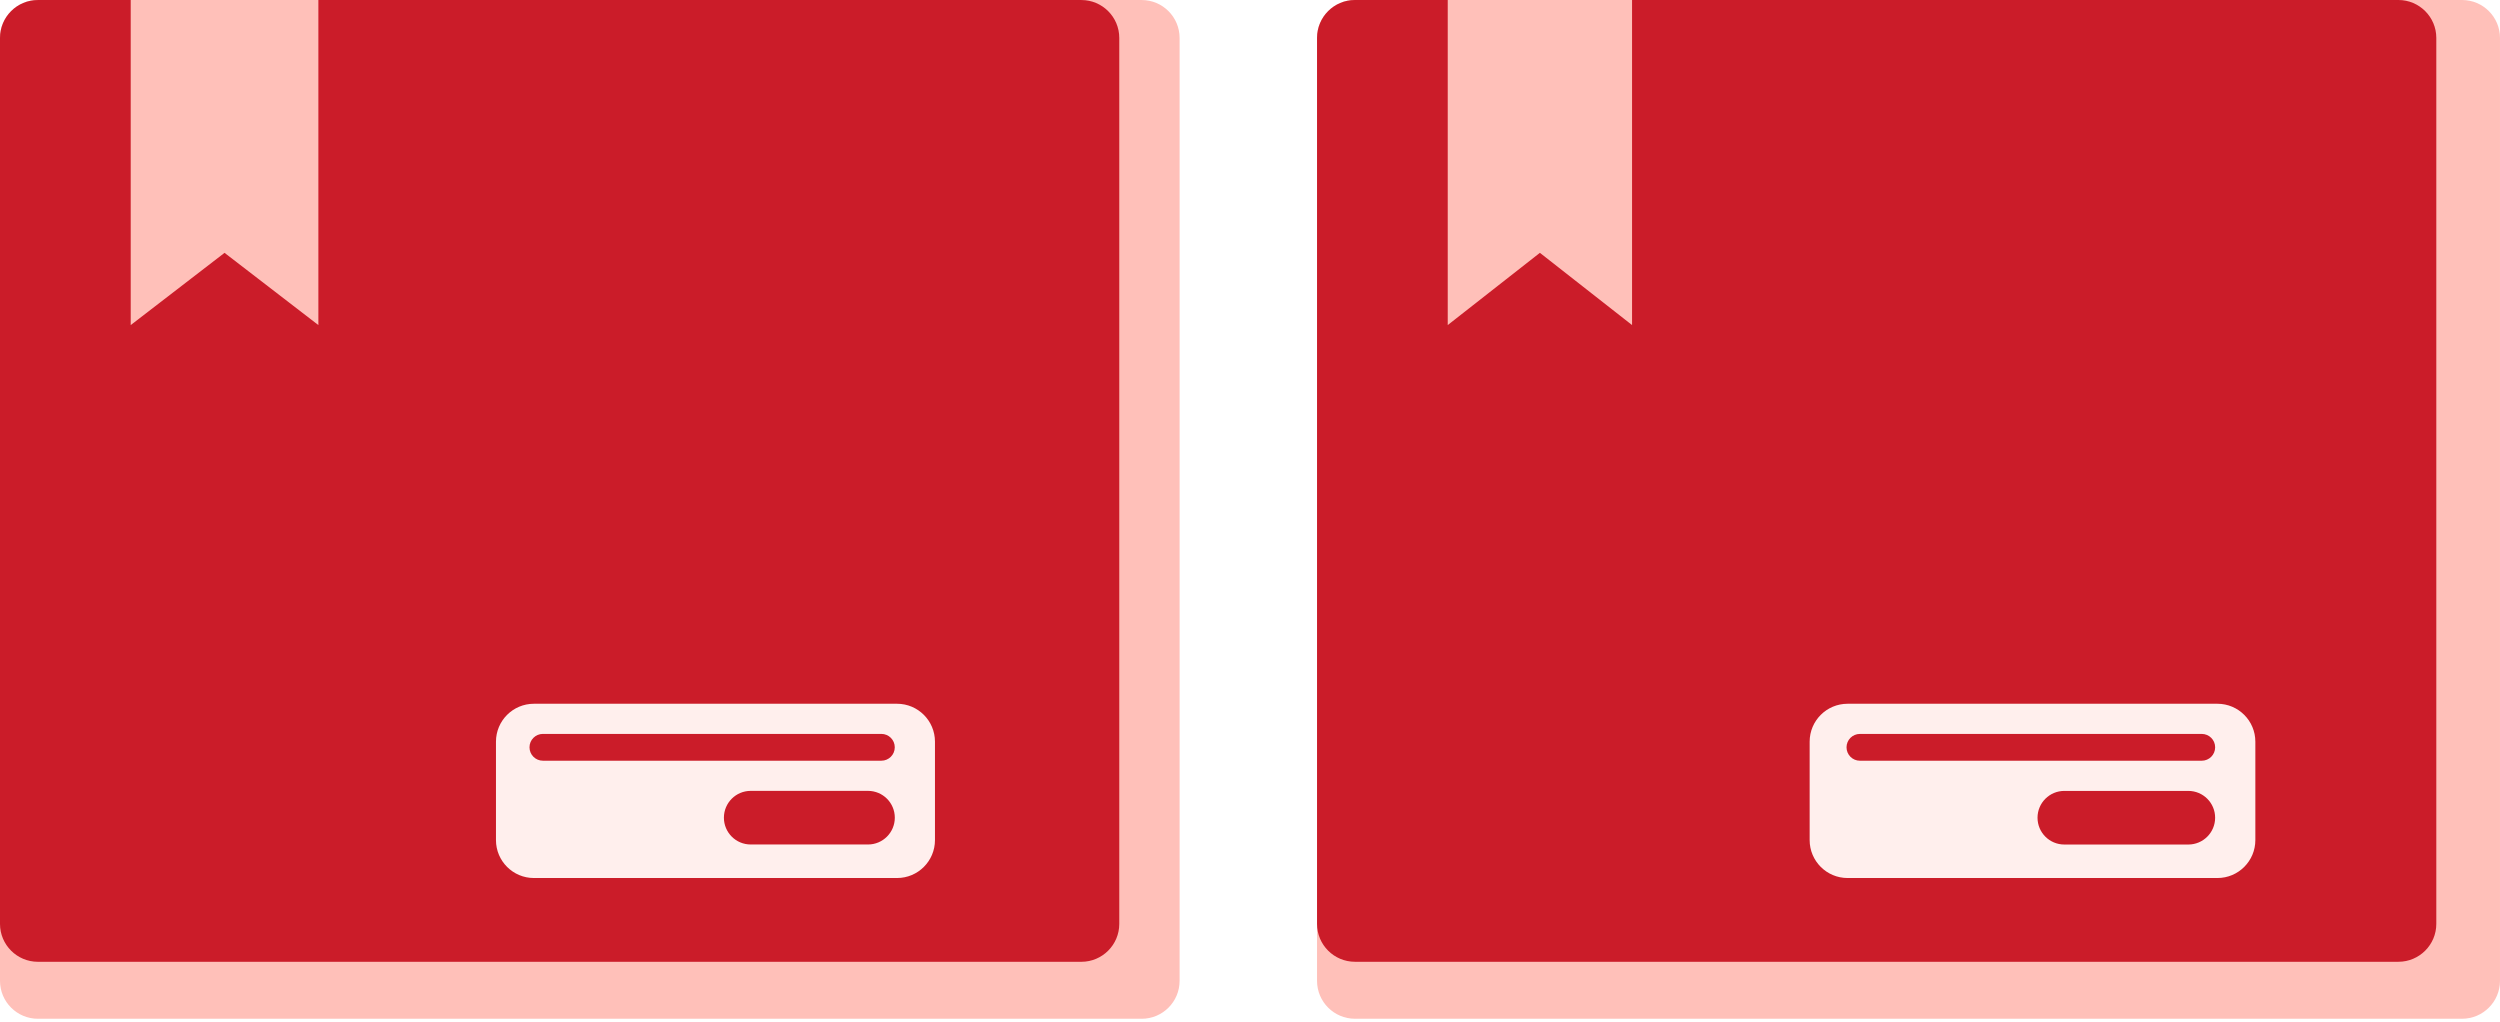
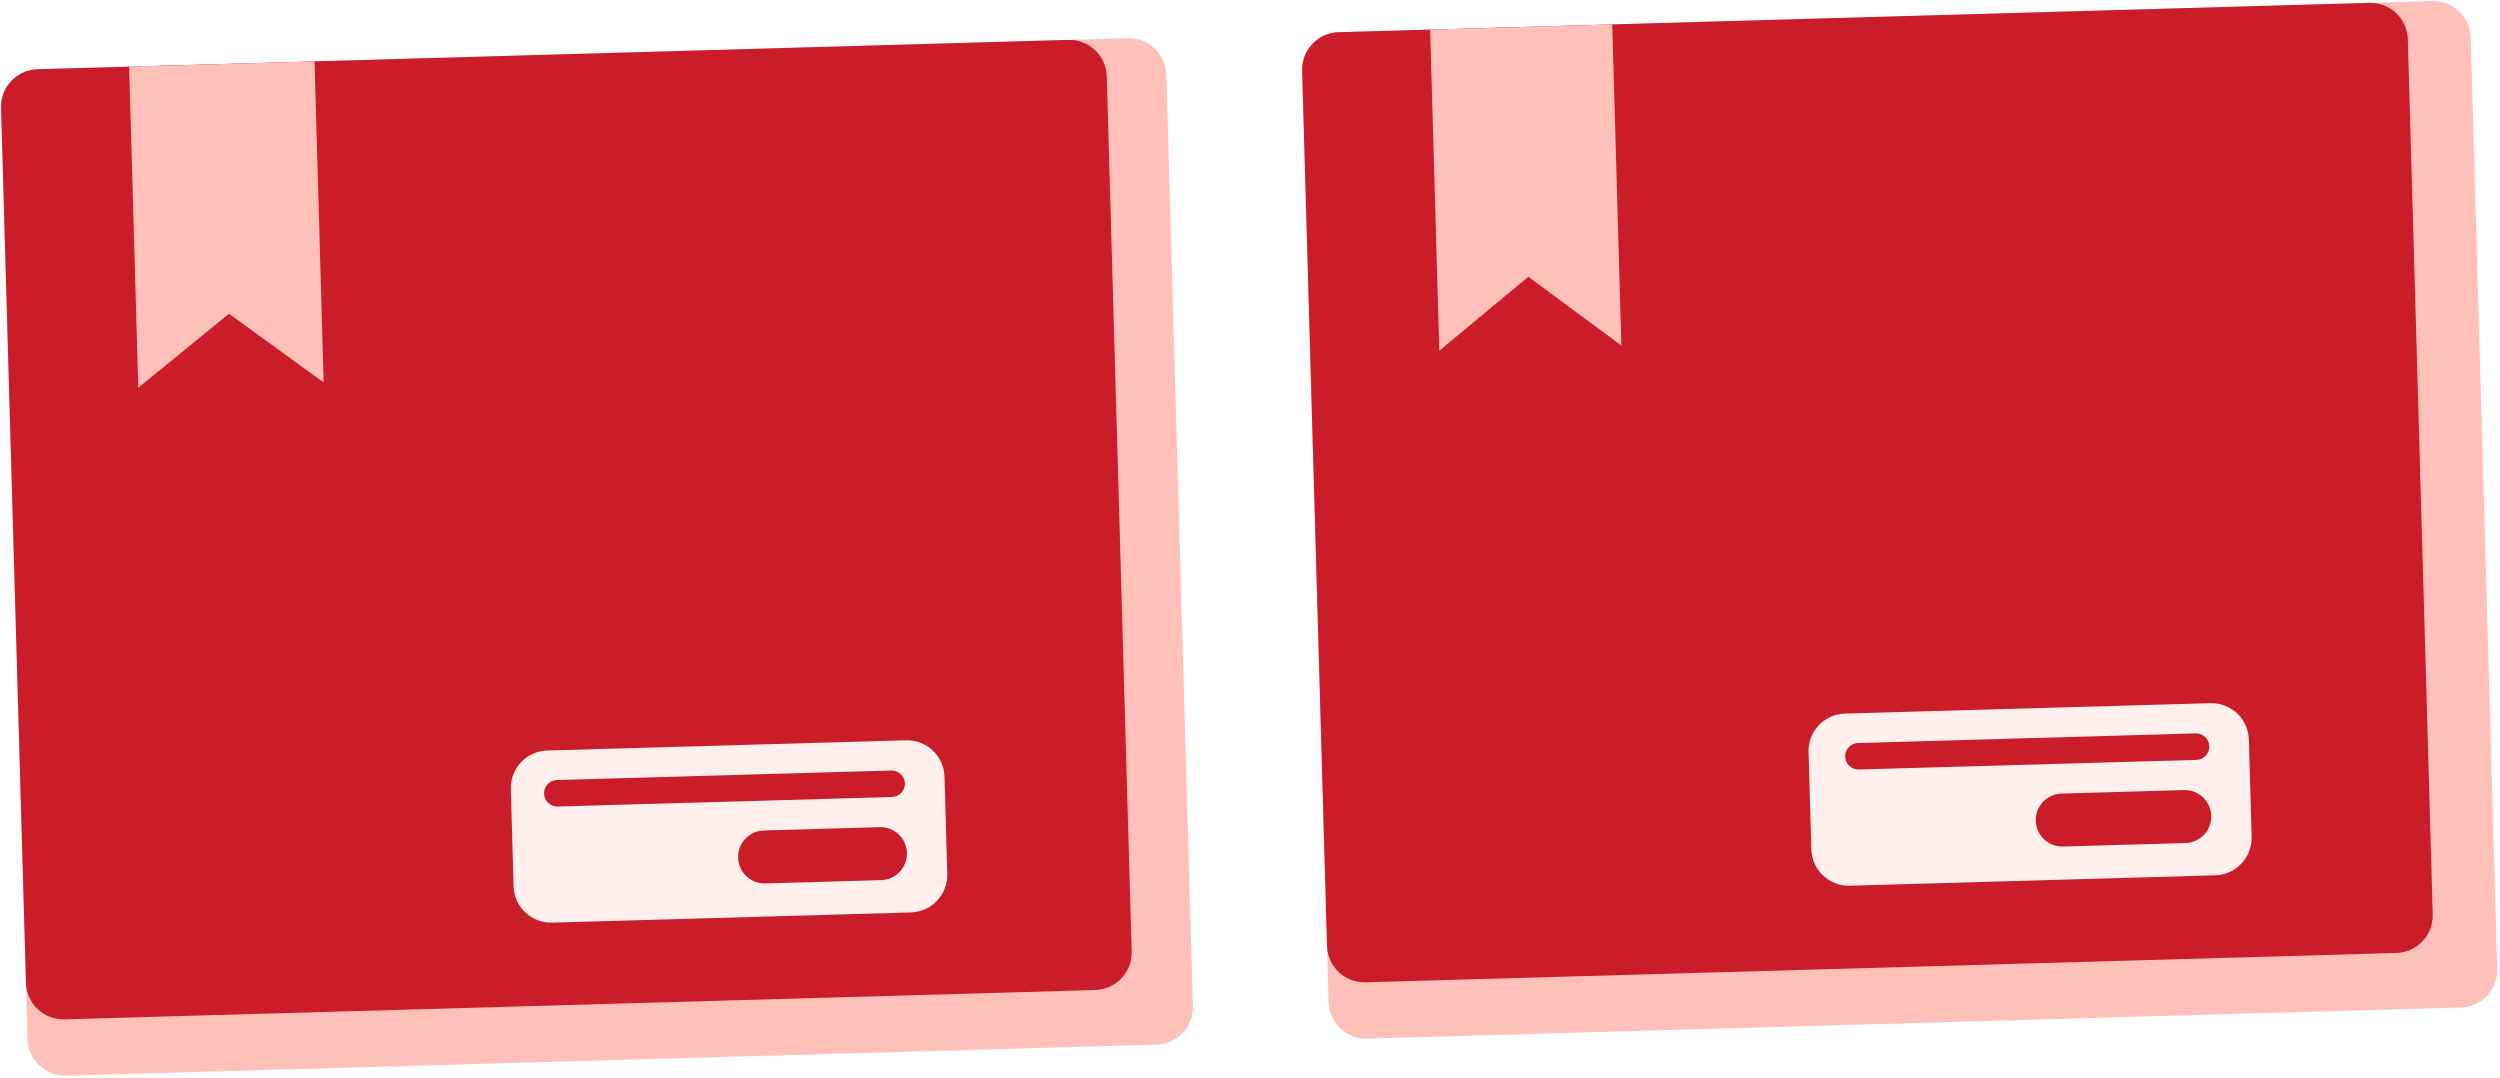
- <svg xmlns="http://www.w3.org/2000/svg" width="328" height="134" viewBox="0 0 328 134" fill="none">
-   <rect x="172.795" width="155.203" height="133.659" rx="4.977" fill="#FFC0B9" />
-   <rect y="0.003" width="154.763" height="133.659" rx="4.977" fill="#FFC0B9" />
-   <rect x="172.795" width="146.849" height="126.185" rx="4.977" fill="#CB1C29" />
-   <rect y="0.003" width="146.849" height="126.185" rx="4.977" fill="#CB1C29" />
-   <rect x="237.426" y="92.333" width="58.476" height="22.863" rx="4.977" fill="#FFEFED" />
-   <rect x="65.071" y="92.333" width="57.597" height="22.863" rx="4.977" fill="#FFEFED" />
-   <rect x="242.264" y="96.29" width="48.364" height="3.517" rx="1.759" fill="#CB1C29" />
-   <rect x="69.47" y="96.288" width="47.924" height="3.517" rx="1.759" fill="#CB1C29" />
-   <path d="M189.943 0H214.125V42.648L202.034 33.171L189.943 42.648V0Z" fill="#FFC0B9" />
-   <path d="M17.149 0.003H41.771V42.651L29.46 33.173L17.149 42.651V0.003Z" fill="#FFC0B9" />
-   <rect x="267.323" y="103.767" width="23.302" height="7.035" rx="3.517" fill="#CB1C29" />
-   <rect x="94.976" y="103.762" width="22.423" height="7.035" rx="3.517" fill="#CB1C29" />
+ <svg xmlns="http://www.w3.org/2000/svg" width="311" height="134" viewBox="0 0 311 134" fill="none">
+   <rect x="161.853" y="4.138" width="145.433" height="125.246" rx="4.664" transform="rotate(-1.63017 161.853 4.13806)" fill="#FFC0B9" />
+   <rect y="8.746" width="145.021" height="125.246" rx="4.664" transform="rotate(-1.63017 0 8.74645)" fill="#FFC0B9" />
+   <rect x="161.853" y="4.138" width="137.605" height="118.242" rx="4.664" transform="rotate(-1.63017 161.853 4.13806)" fill="#CB1C29" />
+   <rect y="8.746" width="137.605" height="118.242" rx="4.664" transform="rotate(-1.63017 0 8.74645)" fill="#CB1C29" />
+   <rect x="224.854" y="88.9" width="54.795" height="21.424" rx="4.664" transform="rotate(-1.63017 224.854 88.9003)" fill="#FFEFED" />
+   <rect x="63.414" y="93.495" width="53.971" height="21.424" rx="4.664" transform="rotate(-1.63017 63.4141 93.495)" fill="#FFEFED" />
+   <rect x="229.491" y="92.478" width="45.319" height="3.296" rx="1.648" transform="rotate(-1.63017 229.491 92.4779)" fill="#CB1C29" />
+   <rect x="67.633" y="97.082" width="44.907" height="3.296" rx="1.648" transform="rotate(-1.63017 67.6328 97.0824)" fill="#CB1C29" />
+   <path d="M177.912 3.68L200.562 3.035L201.699 42.983L190.122 34.428L179.049 43.627L177.912 3.68Z" fill="#FFC0B9" />
+   <path d="M16.064 8.289L39.127 7.633L40.264 47.58L28.48 39.031L17.201 48.236L16.064 8.289Z" fill="#FFC0B9" />
+   <rect x="253.158" y="98.813" width="21.836" height="6.592" rx="3.296" transform="rotate(-1.63017 253.158 98.8129)" fill="#CB1C29" />
+   <rect x="91.727" y="103.403" width="21.012" height="6.592" rx="3.296" transform="rotate(-1.63017 91.7266 103.403)" fill="#CB1C29" />
</svg>
